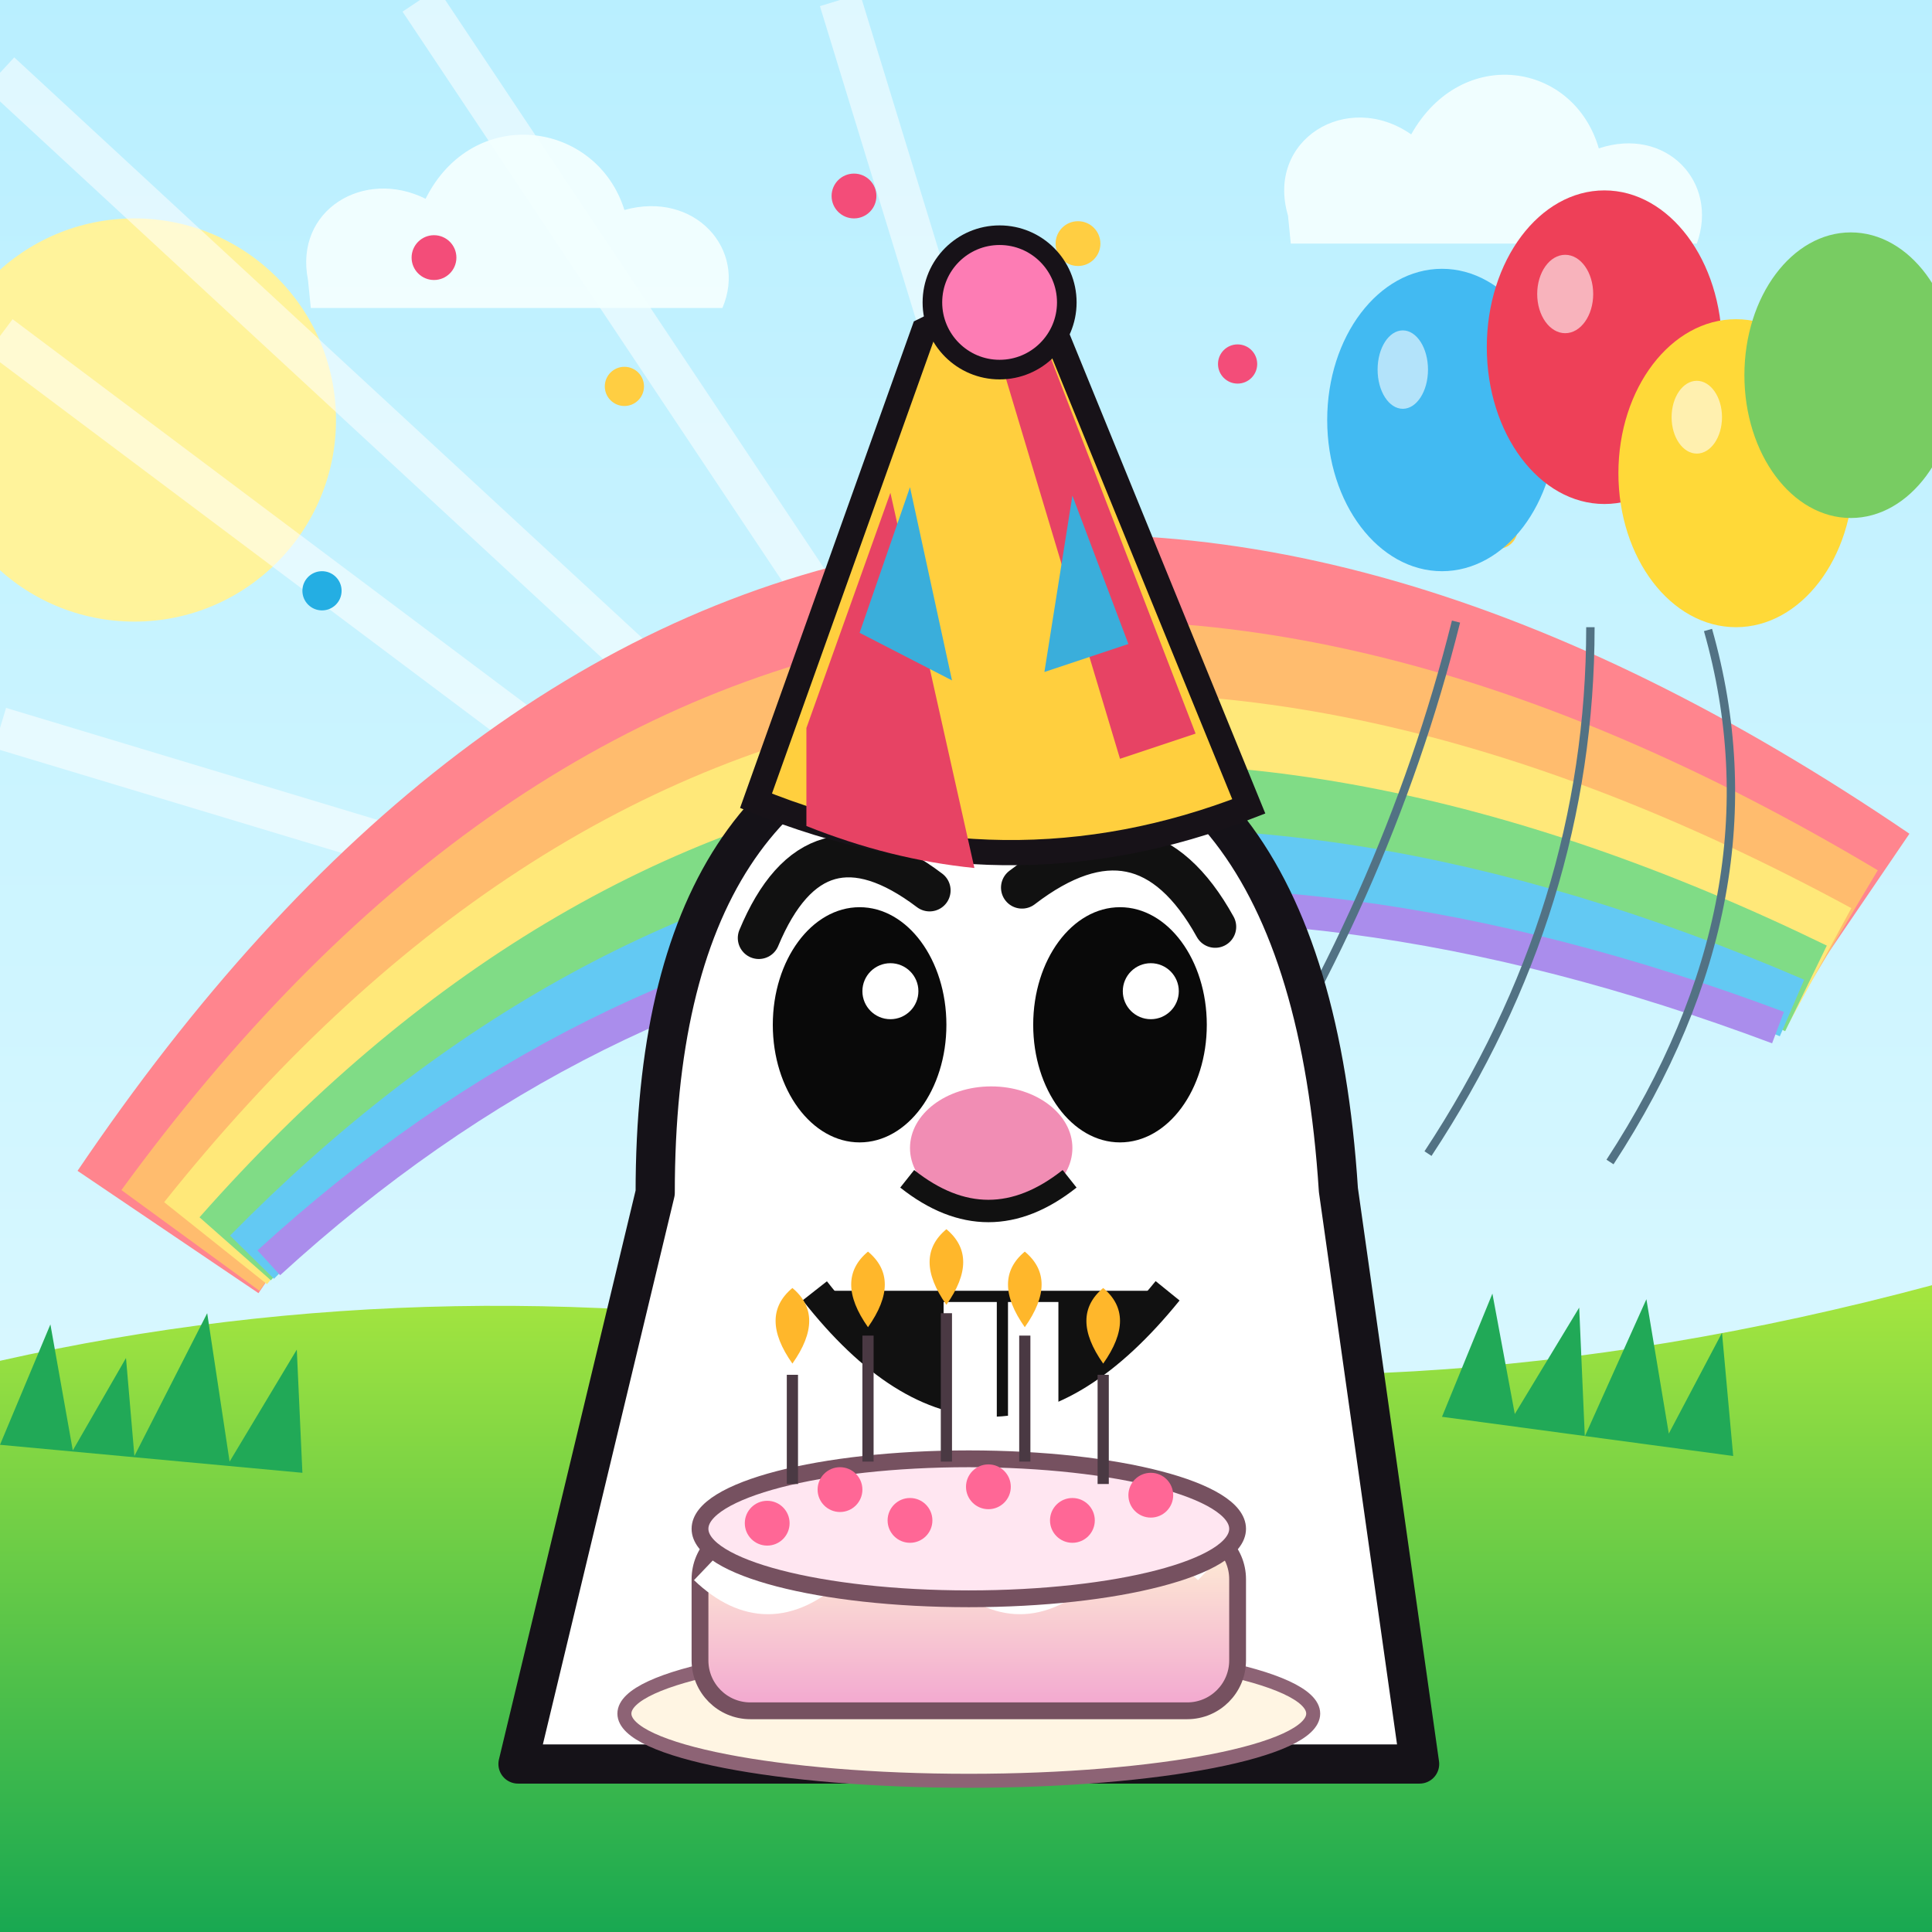
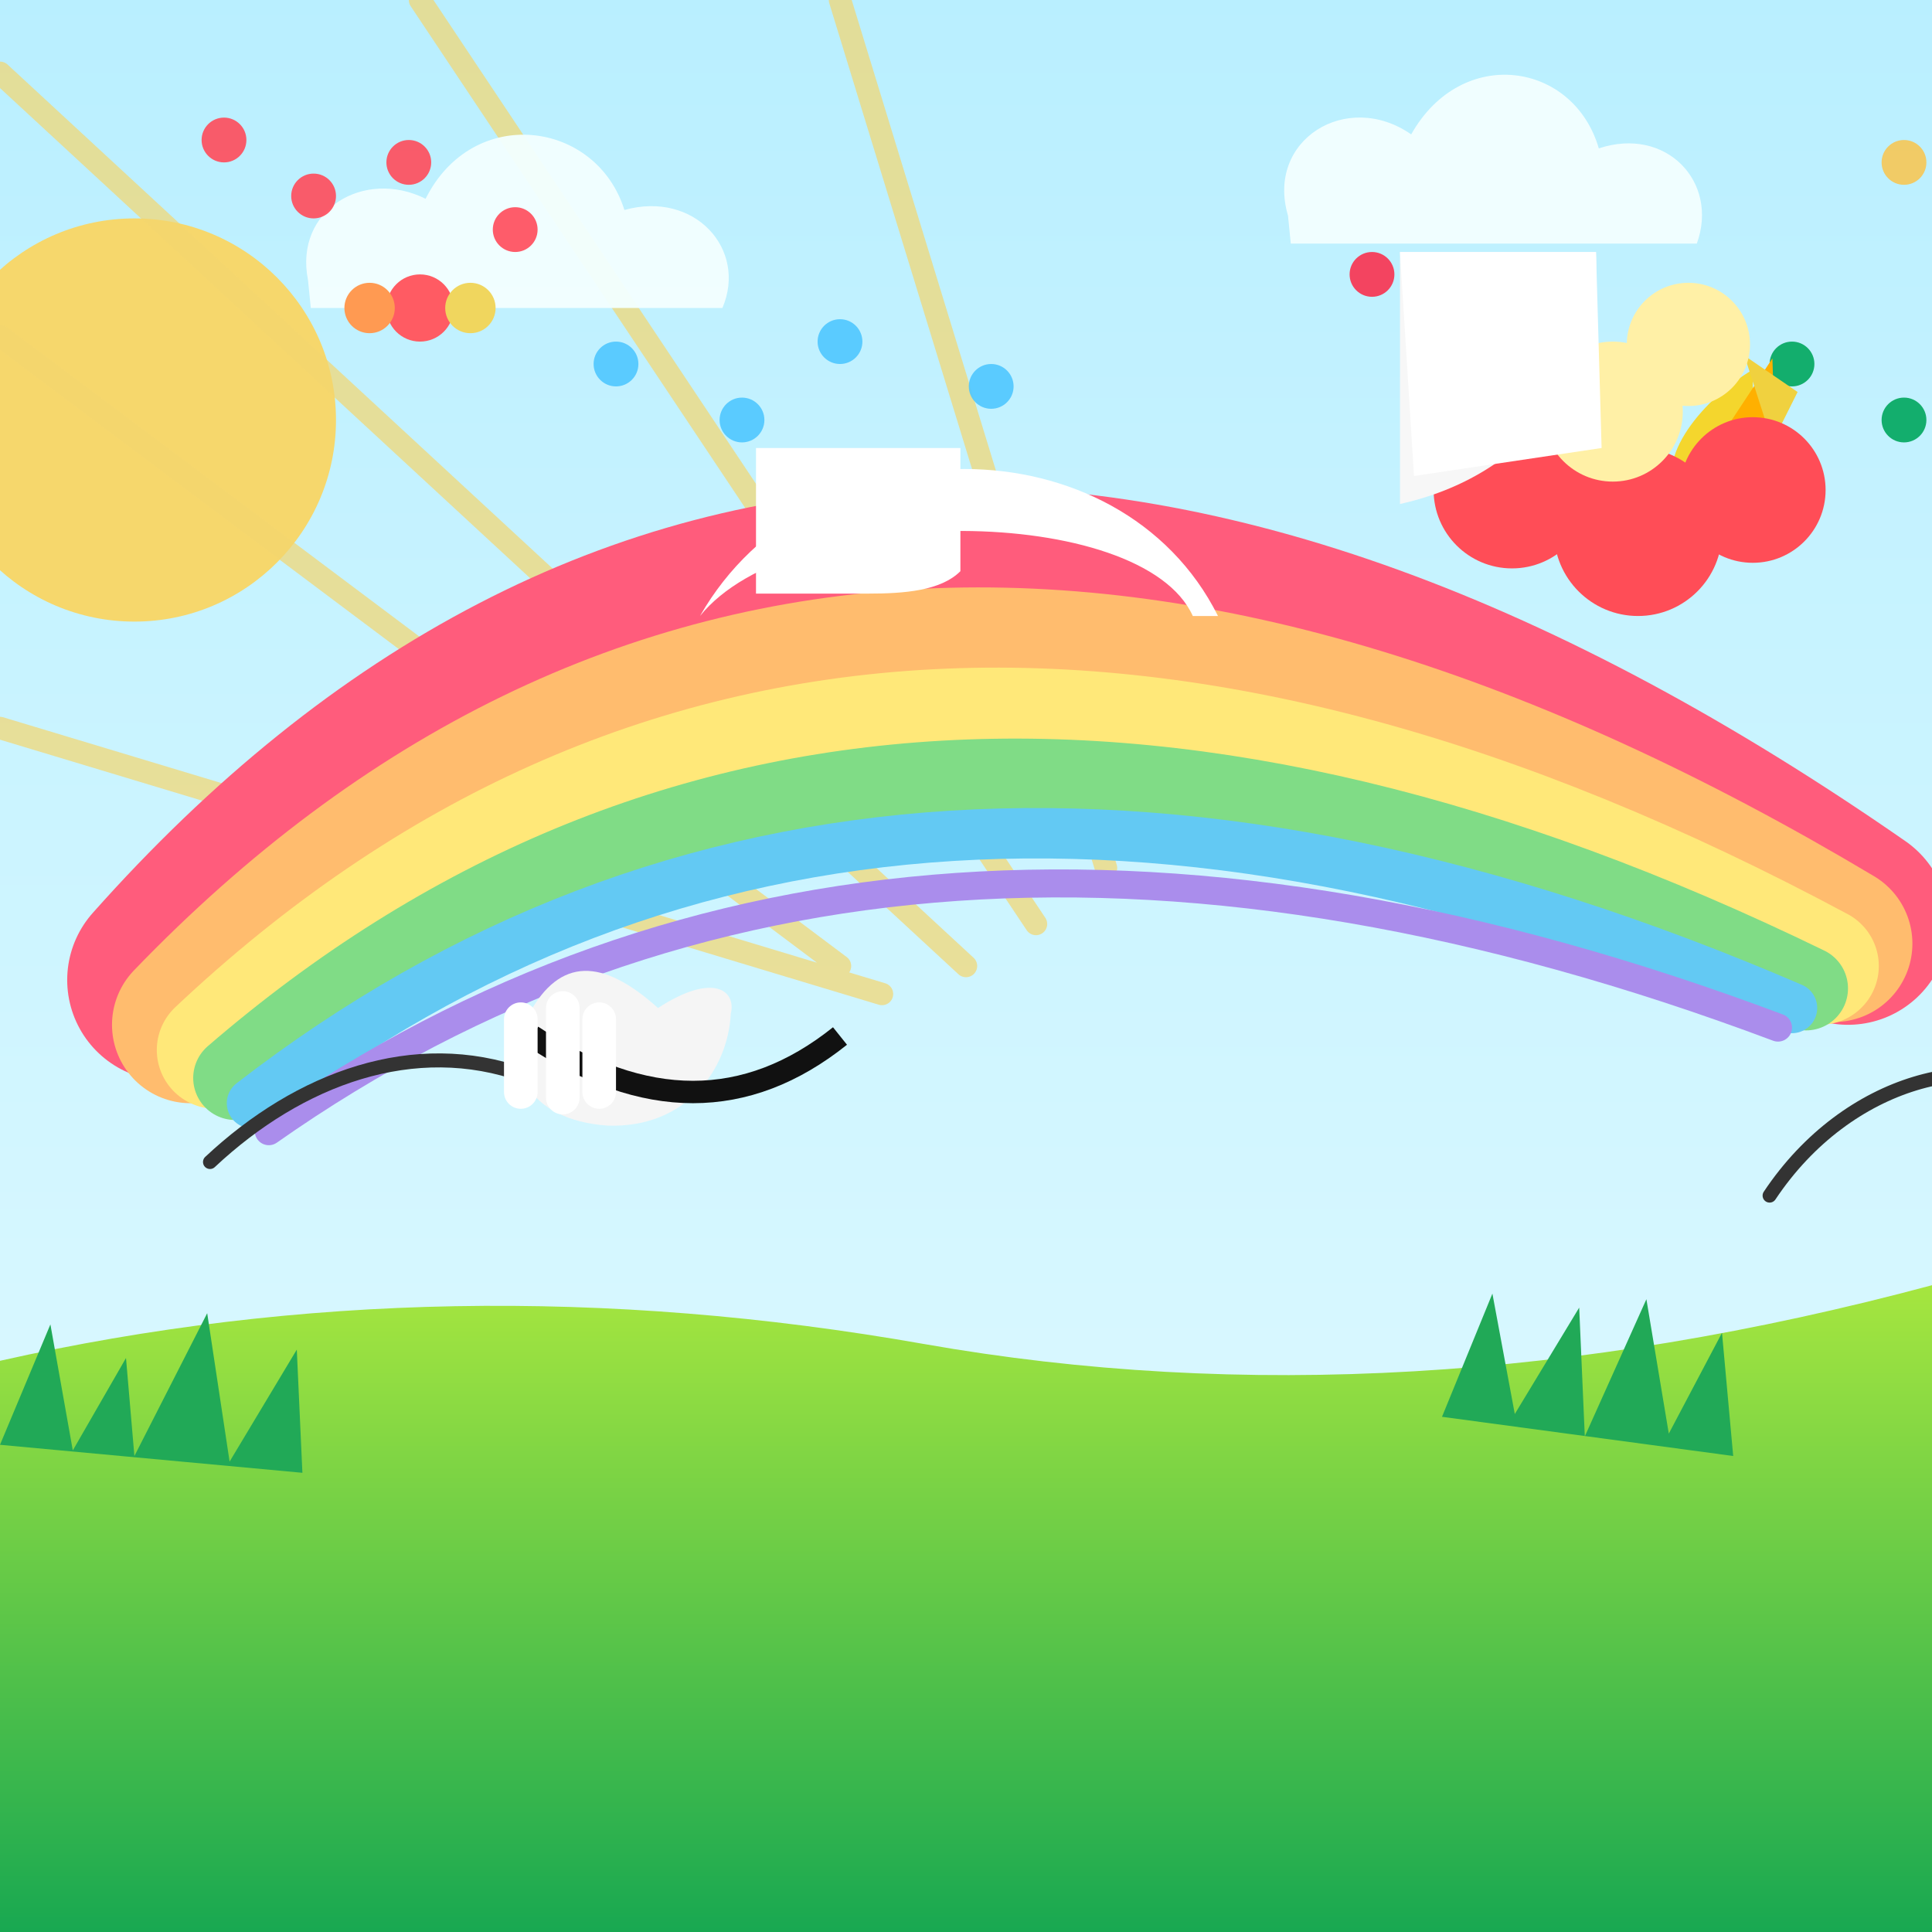
<svg xmlns="http://www.w3.org/2000/svg" viewBox="0 0 690 690">
  <defs>
    <linearGradient id="sky" x2="0" y2="1">
      <stop stop-color="#b9efff" />
      <stop offset="1" stop-color="#e4fbff" />
    </linearGradient>
    <linearGradient id="grass" x2="0" y2="1">
      <stop stop-color="#a6e63f" />
      <stop offset="1" stop-color="#18a851" />
    </linearGradient>
    <linearGradient id="cake" x2="0" y2="1">
      <stop stop-color="#fff5d5" />
      <stop offset="1" stop-color="#f2a6d0" />
    </linearGradient>
  </defs>
  <rect width="690" height="690" fill="url(#sky)" />
-   <circle cx="48" cy="150" r="72" fill="#fff39b" />
-   <g stroke="#fff" stroke-width="15" opacity=".55">
+   <circle cx="48" cy="150" r="72" fill="#f6d76c" />
+   <g stroke="#f4d66e" stroke-width="8" stroke-linecap="round" opacity="0.7">
    <path d="M0 26L345 345M0 120L300 345M150 0L370 330M300 0L395 310M0 260L315 355" />
  </g>
-   <g fill="#f3ffff" opacity=".96">
+   <g fill="#f3ffff" opacity="0.96">
    <path d="M110 100c-5-25 20-40 42-29 17-34 61-28 71 4 25-7 44 14 35 35H111z" />
    <path d="M460 77c-8-27 21-45 44-29 18-32 58-26 67 5 24-8 43 12 35 34H461z" />
  </g>
-   <path d="M60 440Q300 85 660 330" fill="none" stroke="#ff858e" stroke-width="78" />
-   <path d="M68 443Q300 125 655 337" fill="none" stroke="#ffbc6e" stroke-width="61" />
-   <path d="M77 444Q305 158 650 345" fill="none" stroke="#ffe879" stroke-width="47" />
-   <path d="M84 446Q310 190 645 353" fill="none" stroke="#80dc86" stroke-width="34" />
-   <path d="M90 449Q315 220 640 360" fill="none" stroke="#63c9f3" stroke-width="22" />
-   <path d="M96 451Q318 248 635 367" fill="none" stroke="#aa8dec" stroke-width="12" />
-   <g fill="#f34d79">
-     <circle cx="155" cy="92" r="8" />
-     <circle cx="442" cy="130" r="7" />
-     <circle cx="305" cy="70" r="8" />
-     <circle cx="625" cy="201" r="8" />
+   <g>
+     <path d="M60 350Q300 80 660 330" fill="none" stroke="#ff5c7c" stroke-width="72" stroke-linecap="round" />
+     <path d="M68 366Q300 125 655 337" fill="none" stroke="#ffbc6e" stroke-width="56" stroke-linecap="round" />
+     <path d="M77 375Q305 160 650 345" fill="none" stroke="#ffe879" stroke-width="42" stroke-linecap="round" />
+     <path d="M84 385Q310 190 645 353" fill="none" stroke="#80dc86" stroke-width="30" stroke-linecap="round" />
+     <path d="M90 394Q315 220 640 360" fill="none" stroke="#63c9f3" stroke-width="18" stroke-linecap="round" />
+     <path d="M96 404Q318 248 635 367" fill="none" stroke="#aa8dec" stroke-width="10" stroke-linecap="round" />
  </g>
-   <g fill="#ffce42">
-     <circle cx="223" cy="138" r="7" />
-     <circle cx="385" cy="87" r="8" />
-     <circle cx="535" cy="189" r="7" />
-   </g>
-   <g fill="#24aee3">
-     <circle cx="115" cy="211" r="7" />
-     <circle cx="339" cy="151" r="8" />
-     <circle cx="582" cy="111" r="7" />
+   <g opacity="0.9">
+     <g fill="#ff4a5a">
+       <circle cx="80" cy="50" r="8" />
+       <circle cx="112" cy="70" r="8" />
+       <circle cx="146" cy="58" r="8" />
+       <circle cx="184" cy="82" r="8" />
+     </g>
+     <g fill="#f6c655">
+       <circle cx="680" cy="58" r="8" />
+       <circle cx="720" cy="82" r="8" />
+       <circle cx="758" cy="68" r="8" />
+     </g>
+     <g fill="#4fc7ff">
+       <circle cx="220" cy="130" r="8" />
+       <circle cx="265" cy="150" r="8" />
+       <circle cx="300" cy="122" r="8" />
+       <circle cx="354" cy="138" r="8" />
+       <circle cx="510" cy="100" r="8" />
+       <circle cx="560" cy="132" r="8" />
+     </g>
+     <g fill="#00a65d">
+       <circle cx="640" cy="130" r="8" />
+       <circle cx="680" cy="150" r="8" />
+       <circle cx="720" cy="140" r="8" />
+     </g>
  </g>
  <path d="M0 486Q160 450 330 480T690 459V690H0Z" fill="url(#grass)" />
  <g fill="#21a957">
    <path d="M0 516l18-43 8 45 19-33 3 35 26-51 8 53 24-40 2 44zM515 506l18-44 8 43 23-38 2 46 22-49 8 48 19-36 4 44z" />
  </g>
-   <g stroke="#527284" stroke-width="3" fill="none">
-     <path d="M520 222q-25 100-85 191M568 224q0 100-58 188M610 225q27 95-35 190" />
+   <g stroke="#333" stroke-width="5" stroke-linecap="round" stroke-linejoin="round">
+     <path d="M75 415 C107 385, 148 370, 187 384" fill="none" />
+     <path d="M632 427 C660 385, 708 374, 735 392" fill="none" />
  </g>
-   <ellipse cx="515" cy="150" rx="41" ry="54" fill="#42baf2" />
-   <ellipse cx="573" cy="124" rx="42" ry="56" fill="#ee4058" />
-   <ellipse cx="620" cy="169" rx="42" ry="55" fill="#ffd938" />
-   <ellipse cx="661" cy="134" rx="38" ry="51" fill="#78cc62" />
-   <g fill="#fff9">
-     <ellipse cx="501" cy="132" rx="9" ry="14" />
-     <ellipse cx="559" cy="105" rx="10" ry="14" />
-     <ellipse cx="606" cy="149" rx="9" ry="13" />
+   <g transform="translate(600,178)">
+     <path d="M0,0 C-10,-12 6,-34 26,-46 L26,-18 C20,-10 9,-4 0,0 Z" fill="#f4d62d" />
+     <path d="M0,0 L33,-50 L34,-18 L0,0 Z" fill="#ffb000" />
+     <path d="M23,-51 L42,-38 L33,-20 Z" fill="#f0d13f" />
+     <circle cx="0" cy="0" r="4" fill="#111" />
  </g>
-   <path d="M234 426Q234 271 346 254Q467 254 478 425L507 630H185Z" fill="#fff" stroke="#151218" stroke-width="14" stroke-linejoin="round" />
-   <path d="M271 335q20-48 61-17M365 317q43-33 69 14" fill="none" stroke="#111" stroke-width="15" stroke-linecap="round" />
-   <ellipse cx="307" cy="366" rx="31" ry="42" fill="#090909" />
-   <ellipse cx="400" cy="366" rx="31" ry="42" fill="#090909" />
-   <circle cx="318" cy="354" r="10" fill="#fff" />
-   <circle cx="411" cy="354" r="10" fill="#fff" />
-   <ellipse cx="354" cy="410" rx="29" ry="22" fill="#f18db4" />
-   <path d="M324 421q29 23 58 0" fill="none" stroke="#111" stroke-width="8" />
-   <path d="M291 461q62 79 126 0" fill="#111" stroke="#111" stroke-width="11" />
-   <path d="M337 465v45h19v-45M360 465v45h18v-45" fill="#fff" />
-   <path d="M270 286L330 118Q358 104 377 119L446 288Q359 322 270 286Z" fill="#ffcf3e" stroke="#171218" stroke-width="9" />
-   <path d="M288 260l30-84 30 134q-30-3-60-15M355 121l18 1 54 140-27 9z" fill="#e74364" />
-   <path d="M307 226l18-52 15 69zM383 177l20 53-30 10z" fill="#3aaedb" />
-   <circle cx="357" cy="108" r="24" fill="#fd7cb4" stroke="#171218" stroke-width="7" />
-   <ellipse cx="346" cy="612" rx="123" ry="24" fill="#fff5e3" stroke="#8d6375" stroke-width="5" />
-   <rect x="250" y="546" width="192" height="65" rx="18" fill="url(#cake)" stroke="#765160" stroke-width="6" />
-   <path d="M252 560q22 21 45 0t45 0 45 0 45 0" fill="none" stroke="#fff" stroke-width="12" />
-   <ellipse cx="346" cy="546" rx="96" ry="25" fill="#ffe6f1" stroke="#765160" stroke-width="6" />
-   <g fill="#ff6796">
-     <circle cx="274" cy="544" r="8" />
-     <circle cx="300" cy="532" r="8" />
-     <circle cx="325" cy="543" r="8" />
-     <circle cx="353" cy="531" r="8" />
-     <circle cx="383" cy="543" r="8" />
-     <circle cx="411" cy="534" r="8" />
+   <g transform="translate(540,175)">
+     <g fill="#ff4d57">
+       <circle cx="0" cy="0" r="28" />
+       <circle cx="45" cy="15" r="30" />
+       <circle cx="86" cy="0" r="26" />
+     </g>
+     <g fill="#fff0a6">
+       <circle cx="36" cy="-28" r="25" />
+       <circle cx="63" cy="-52" r="22" />
+     </g>
  </g>
-   <g stroke="#4a3943" stroke-width="4">
-     <path d="M283 530v-39M310 522v-45M338 522v-53M366 522v-45M394 530v-39" />
+   <g transform="translate(500,180)">
+     <path d="M0 0 L0 -90 L70 -90 C72 -45 45 -10 0 0 Z" fill="#f7f7f7" />
+     <path d="M0 -90 L70 -90 L72 -20 L5 -10 Z" fill="#fff" />
+     <circle cx="-10" cy="-82" r="8" fill="#f34460" />
  </g>
-   <g fill="#ffb72b">
-     <path d="M283 487q-12-17 0-27 12 10 0 27M310 474q-12-17 0-27 12 10 0 27M338 466q-12-17 0-27 12 10 0 27M366 474q-12-17 0-27 12 10 0 27M394 487q-12-17 0-27 12 10 0 27" />
+   <g transform="translate(250,220)">
+     <path d="M0,0 C40,-70 150,-70 185,0 L176,0 C158,-40 33,-41 0,0 Z" fill="#fff" />
+     <path d="M20,-8 L20,-60 L93,-60 L93,-16 C86,-9 73,-8 60,-8 Z" fill="#fff" />
+   </g>
+   <g transform="translate(150,110)">
+     <circle cx="0" cy="0" r="12" fill="#ff5b63" />
+     <circle cx="18" cy="0" r="9" fill="#f0d65e" />
+     <circle cx="-18" cy="0" r="9" fill="#ff9a52" />
+   </g>
+   <g transform="translate(235,360)">
+     <path d="M0 0 C-20 -18 -35 -18 -46 2 C-56 20 -47 40 -18 42 C10 43 25 22 26 2 C28 -6 20 -13 0 0 Z" fill="#f5f5f5" />
+   </g>
+   <g transform="translate(190,370)">
+     <path d="M0,0 Q60,40 110,0" fill="none" stroke="#111" stroke-width="8" />
+     <g>
+       <rect x="-10" y="-12" width="12" height="38" rx="6" fill="#ffffff" />
+       <rect x="18" y="-12" width="12" height="38" rx="6" fill="#ffffff" />
+       <rect x="5" y="-16" width="12" height="44" rx="6" fill="#ffffff" />
+     </g>
  </g>
</svg>
